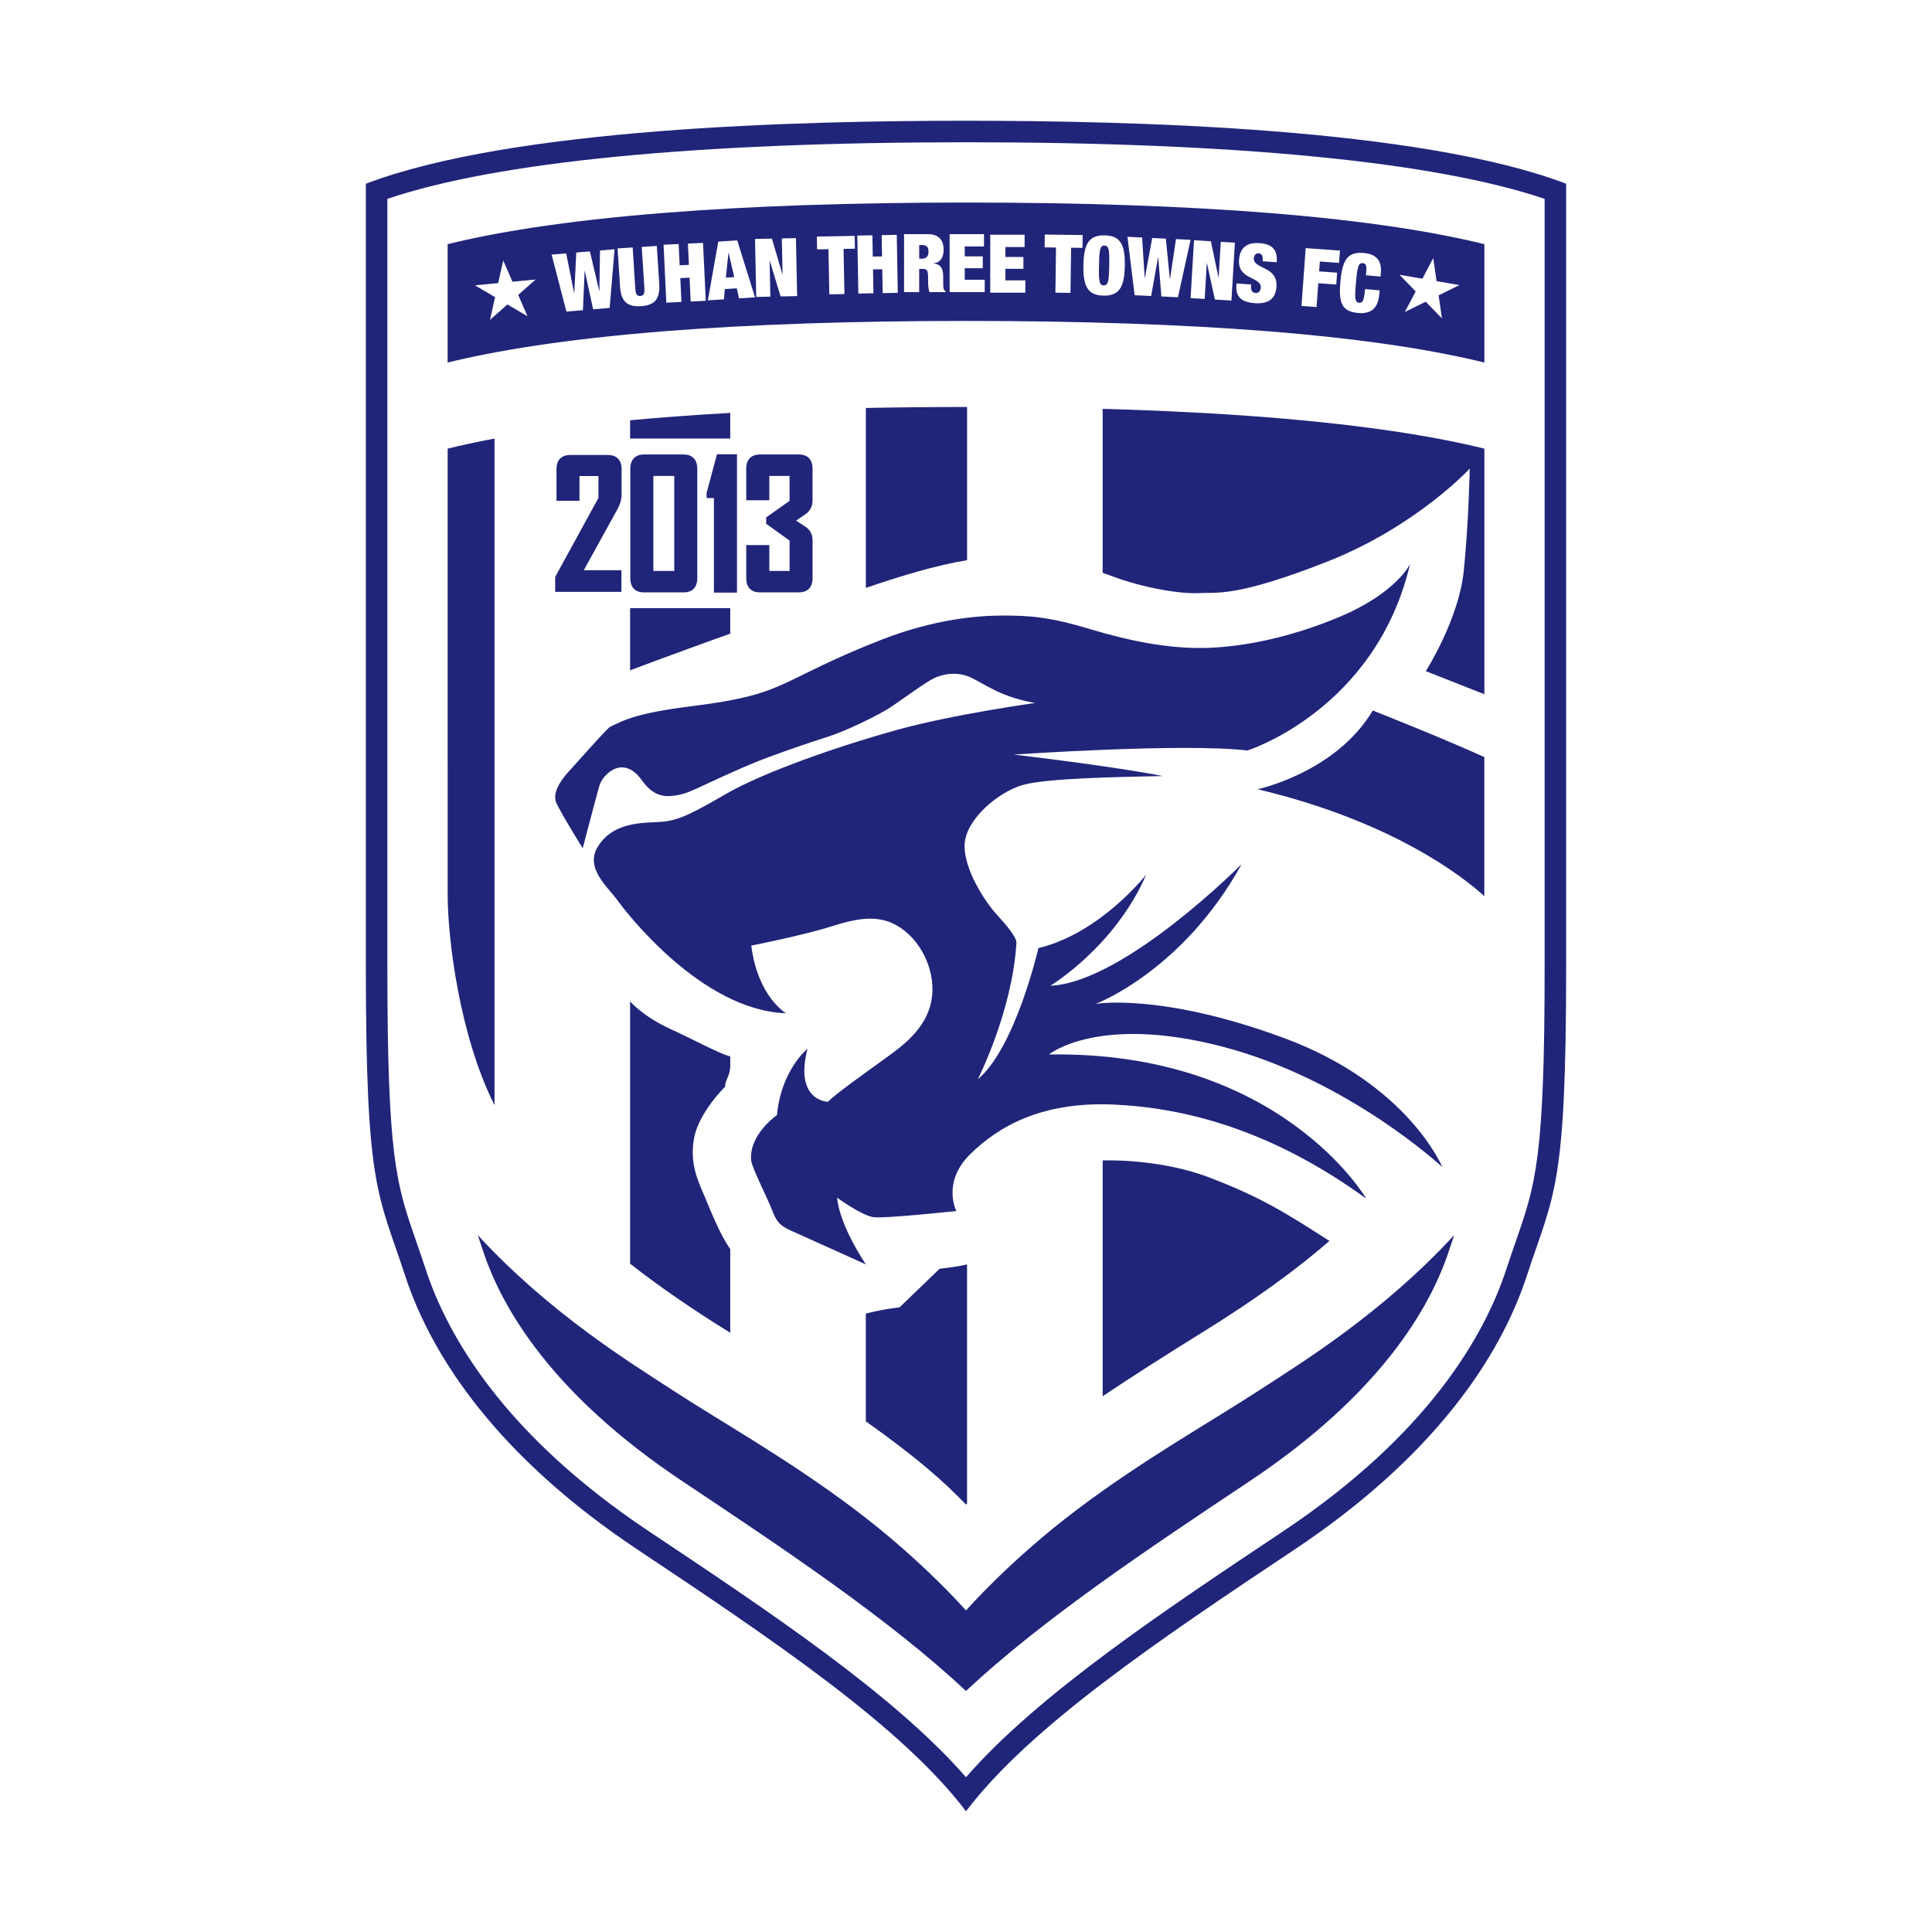
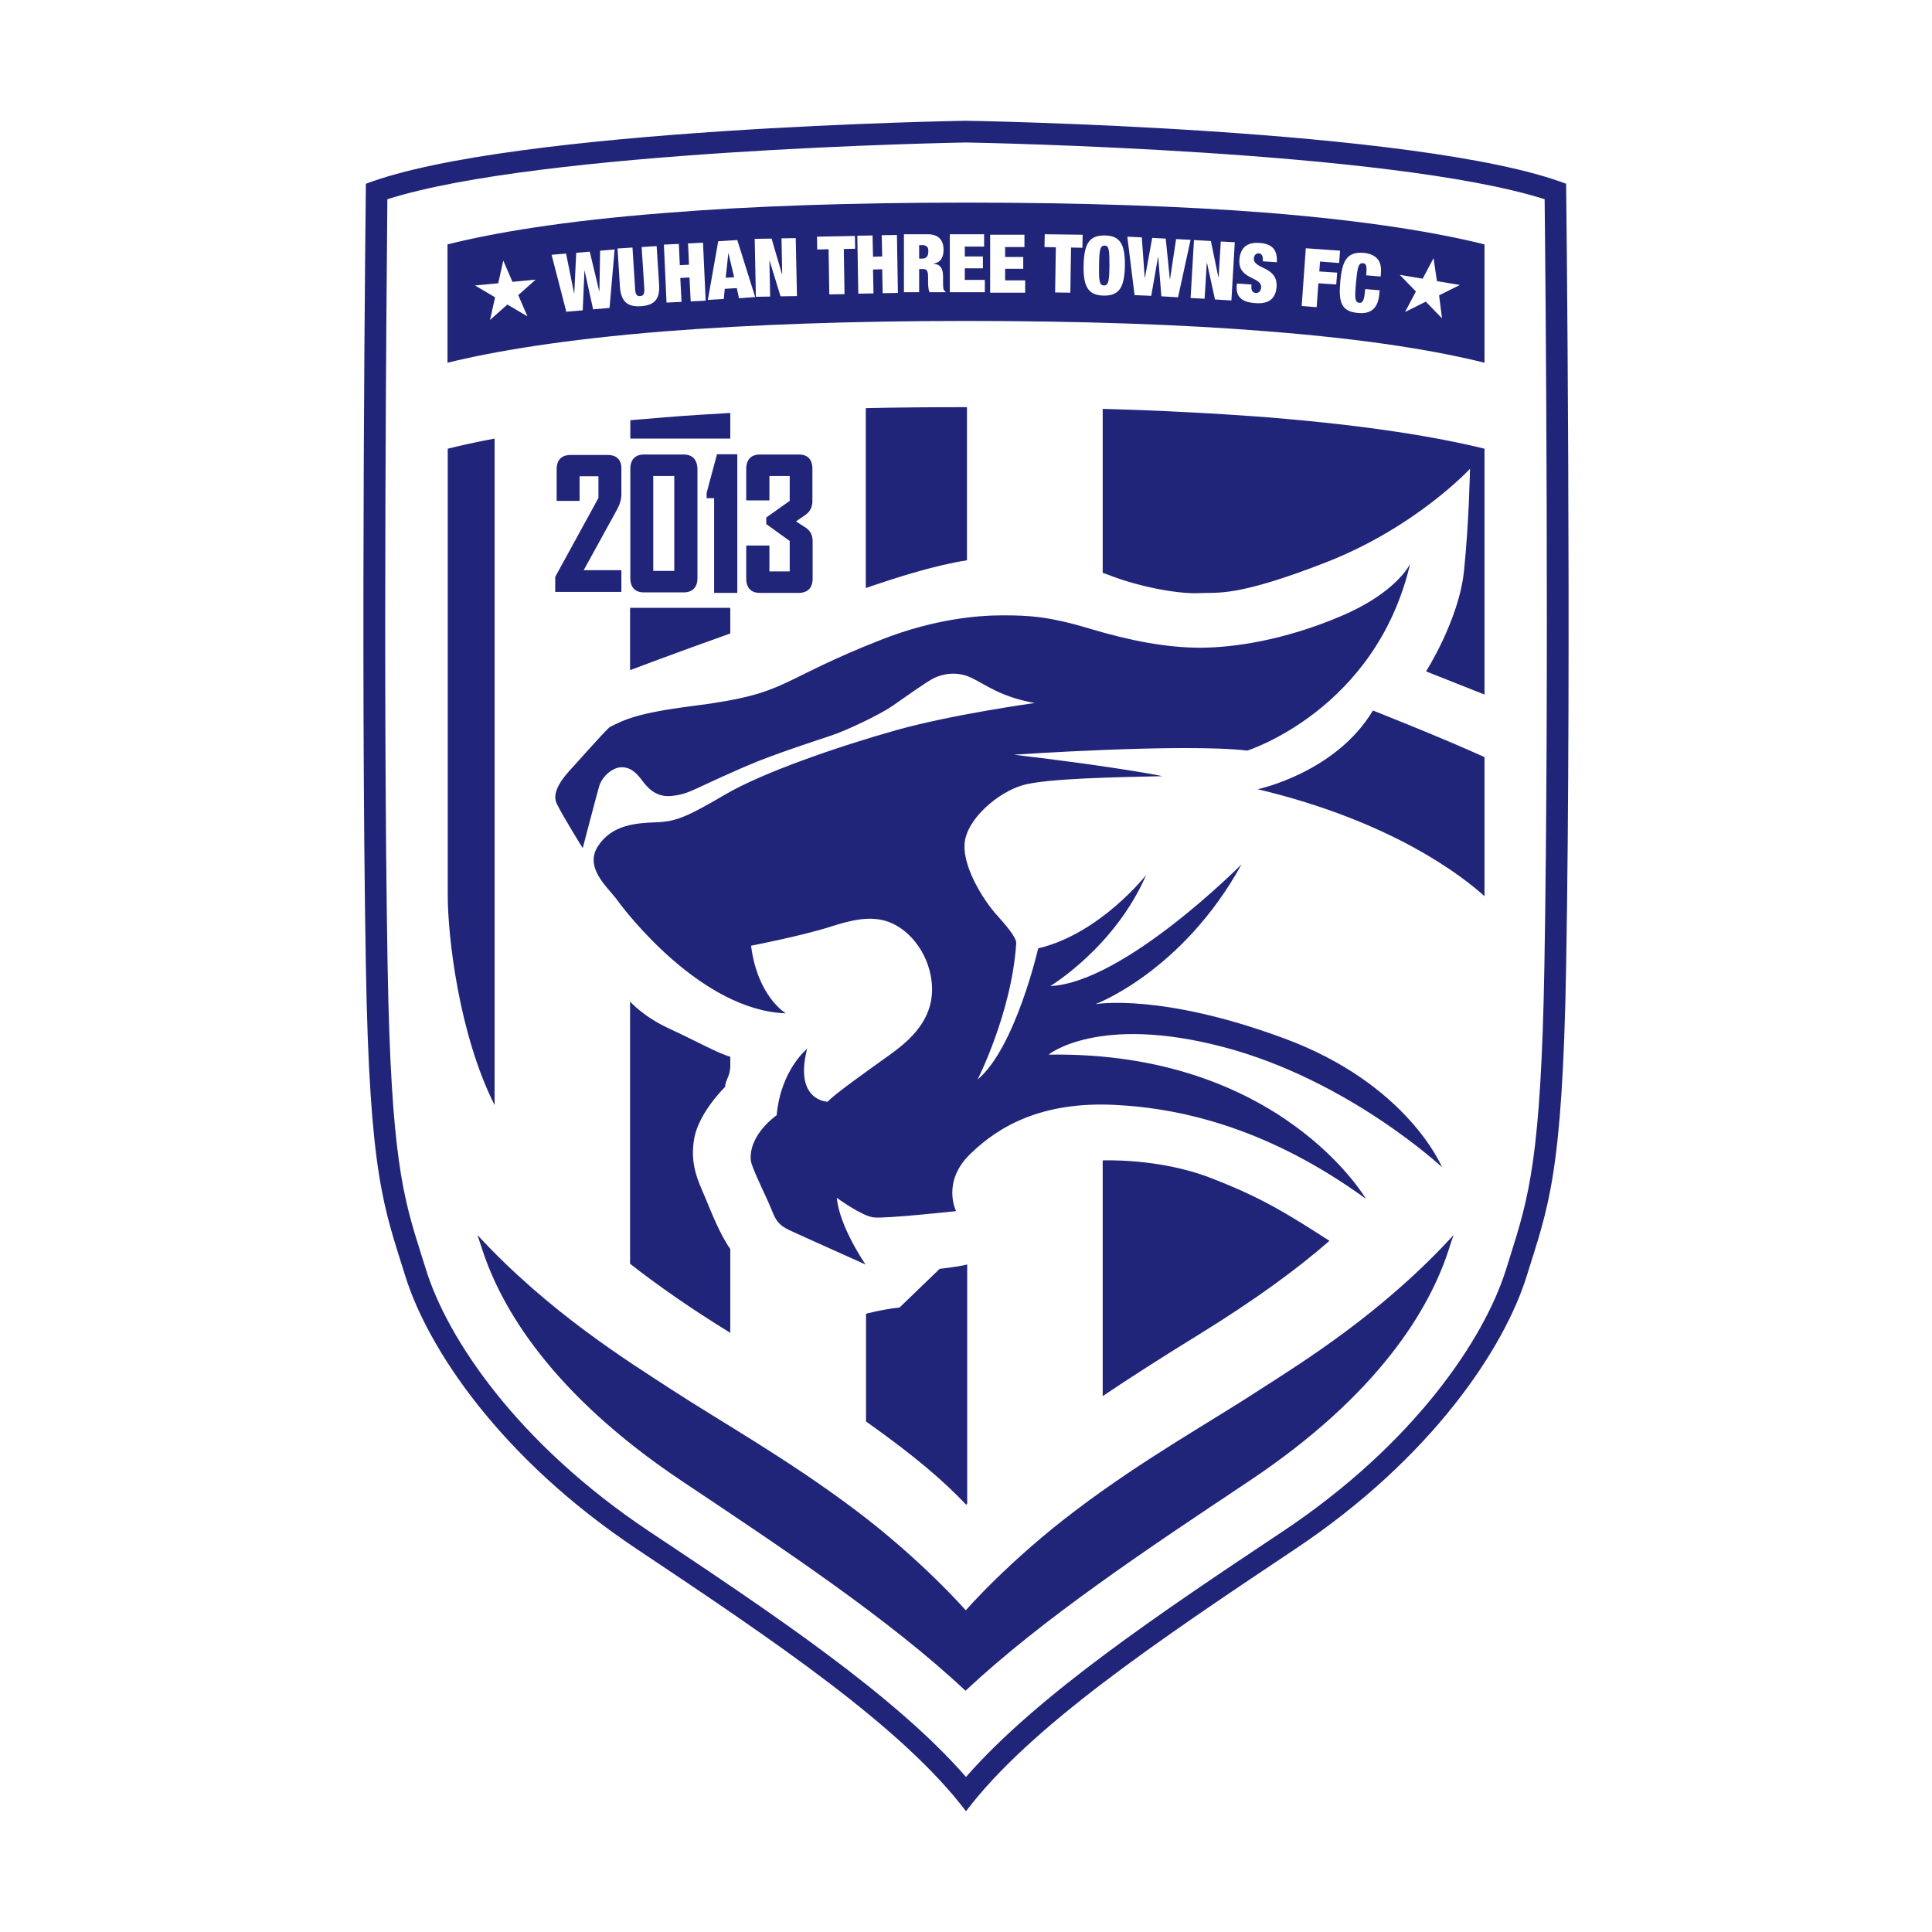
<svg xmlns="http://www.w3.org/2000/svg" version="1.1" id="图层_1" x="0px" y="0px" viewBox="0 0 800 800" style="enable-background:new 0 0 800 800;" xml:space="preserve">
  <style type="text/css">
	.st0{fill:#212579;}
</style>
-   <path class="st0" d="M400,58.91c111.77,0,194.32,8.09,239.6,23.44v317.81c0,79.44-3.71,90.14-11.85,113.59  c-1.2,3.47-2.57,7.4-4.01,11.8c-8.97,27.38-32.3,68.44-92.49,108.57c-49.99,33.33-101.55,67.7-131.25,101.79  c-29.69-34.09-81.26-68.46-131.25-101.79c-60.2-40.13-83.53-81.19-92.49-108.57c-1.44-4.4-2.81-8.33-4.01-11.8  c-8.14-23.45-11.85-34.15-11.85-113.59V82.35C205.68,67,288.23,58.91,400,58.91 M400,50c-69.21,0-187.76,2.96-248.51,26.08  c0,0,0,193.55,0,324.08c0,92.6,5.04,93.78,16.3,128.16c11.26,34.38,39.12,75.28,96.02,113.21C320.71,679.47,373.49,715.03,400,750  c26.51-34.97,79.29-70.53,136.19-108.47c56.9-37.93,84.76-78.83,96.02-113.21c11.26-34.38,16.3-35.56,16.3-128.16  c0-130.53,0-324.08,0-324.08C587.76,52.96,469.21,50,400,50L400,50z M522.25,575.15c-21.34,13.93-48.6,29.04-76.46,50.08  C417.93,646.27,400,666.87,400,666.87s-17.93-20.6-45.79-41.64c-27.86-21.04-55.12-36.16-76.46-50.08  c-16.63-10.86-50-31.25-79.91-63.71c0.68,1.99,1.39,4.1,2.12,6.35c7.74,23.63,28.36,59.4,82.62,95.57  c42.24,28.16,85.56,57.05,117.41,86.83c31.84-29.78,75.16-58.67,117.41-86.83c54.26-36.17,74.88-71.94,82.62-95.57  c0.73-2.25,1.45-4.36,2.12-6.35C572.25,543.89,538.88,564.29,522.25,575.15z M520.75,326.8c56.3,13.4,85.33,36.49,93.87,44.27  c0-0.13,0-0.28,0-0.41c0-17.19,0-55.72,0-55.72l0.01,0.2v-1.66c-17.82-8.08-46.18-19.28-46.18-19.28  C553.06,319.98,520.75,326.8,520.75,326.8z M400.45,231.96v-63.43c-0.15,0-0.3,0-0.45,0c-14.3,0-28.13,0.13-41.47,0.4v74.52  C372.35,238.7,387.59,234.05,400.45,231.96z M460.2,238.48c13.04,4.94,28.45,7.51,36.16,7.11c7.71-0.4,15.41,1.78,52.75-12.84  c37.34-14.62,59.47-38.72,59.47-38.72s-0.4,22.23-2.47,42.38S590.4,277.9,590.4,277.9l24.25,9.57v-101.7  c-19.14-4.73-47.71-9.63-89.89-12.98c-20.71-1.64-43.52-2.8-68.17-3.5v67.9C457.86,237.62,459.06,238.06,460.2,238.48z   M500.9,487.62c-21.14-8.1-44.31-7.11-44.31-7.11v97.64c11.28-7.56,24.68-16.17,40.76-26.12c22.34-13.82,39.56-26.37,53.14-38.18  C532.32,502.14,522.04,495.72,500.9,487.62z M389.07,525.36l-16.6,16c-7.31,0.79-13.95,2.57-13.95,2.57v44.62  c20.87,14.78,32.58,25.12,41.47,34.46c0.15-0.15,0.3-0.31,0.45-0.47v-98.98C396.47,524.57,389.07,525.36,389.07,525.36z   M185.36,315.14l0.01-0.2c0,0,0,38.53,0,55.72c0,17.16,4.64,57.64,19.4,86.96V181.6c-7.35,1.37-13.79,2.78-19.41,4.17V315.14z   M291.86,495.63c-2.77-6.52-6.42-13.73-4.45-24.4c1.98-10.67,12.84-21.24,12.84-21.24s-0.3-0.79,1.19-4.15  c0.54-1.23,0.81-2.67,0.94-4.02v-4.33c-5.44-1.63-14.12-6.52-25.09-11.56c-10.97-5.04-16.38-11.26-16.38-11.26v108.59  c11.45,8.99,25.08,18.46,41.47,28.61V517.2C298.1,511.25,294.18,501.09,291.86,495.63z M583.88,233.55c0,0-5.53,11.85-28.85,21.73  c-23.31,9.88-44.26,13.04-58.09,13.04c-13.83,0-28.85-2.77-45.84-7.9c-16.99-5.14-25.29-5.53-35.96-5.53s-28.45,1.58-49.79,9.88  c-21.34,8.3-31.61,14.23-40.3,18.18c-8.69,3.95-16.6,6.72-38.72,9.48c-22.13,2.77-27.66,5.53-33.98,8.69  c-3.51,3.31-14.18,15.46-16.1,17.53c-1.93,2.07-8.3,8.89-5.78,14.08c2.52,5.19,10.82,18.52,10.82,18.52s5.63-21.49,6.82-25.64  c1.19-4.15,5.63-8,9.48-7.85c3.85,0.15,6.22,2.67,8.3,5.48c2.07,2.82,5.63,6.96,12,6.37c6.37-0.59,8.15-2.07,21.19-8  c13.04-5.93,17.19-7.41,25.04-10.22s12.89-4.45,19.71-6.67c6.82-2.22,20.75-8.94,25.64-12.32s14.52-10.35,17.49-11.68  s9.04-3.11,15.41,0c6.37,3.11,12.15,7.85,26.23,10.37c0,0-34.23,4.74-57.64,11.26s-54.83,17.34-70.83,26.67  s-20.45,11.11-28.45,11.41c-8,0.3-18.23,0.89-24.01,9.93c-5.78,9.04,4.15,17.04,7.85,22.23c3.7,5.19,34.97,45.79,69.94,46.97  c0,0-11.71-6.82-14.37-28.01c0,0,21.19-4.15,33.34-8c12.15-3.85,21.34-5.19,30.23,1.93c8.89,7.11,13.63,20.35,10.47,31.22  c-3.16,10.87-12.84,17.39-19.36,22.13c-6.52,4.74-19.95,14.23-22.92,17.39c0,0-14.03-0.2-8.5-21.93c0,0-10.87,8.69-12.64,27.46  c0,0-11.66,8.02-10.67,18.73c0.2,2.8,6.72,15.65,8.5,20.19c1.78,4.54,2.77,6.52,7.51,8.69c4.74,2.17,31.5,14.2,31.5,14.2  s-10.75-15.59-11.94-27.64c0,0,10.27,7.51,15.21,8.1c4.94,0.59,34.18-2.57,34.18-2.57s-6.12-11.85,5.73-23.51  c11.85-11.66,29.83-21.93,59.67-20.55c29.83,1.38,65.4,10.67,104.32,38.92c0,0-35.56-61.25-131.39-59.67c0,0,20.35-16.79,72.21-3.16  c51.86,13.63,90.69,49.78,90.69,49.78s-14.13-34.37-65.3-53.34c-51.17-18.97-78.24-14.23-78.24-14.23s35.96-13.43,60.46-57.89  c0,0-48.6,49-79.23,50.38c0,0,26.67-16,39.71-46.03c0,0-18.97,24.3-44.65,30.43c0,0-9.48,41.29-25.09,54.33  c0,0,14.23-27.86,16-56.51c0-2.37-3.95-7.13-8.3-11.87c-4.35-4.73-13.7-18.56-13.14-29.03c0.56-10.47,14.23-21.73,24.2-24.5  s38.92-3.26,57.79-3.66c0,0-16.89-3.56-61.64-8.89c0,0,70.24-4.84,96.71-1.68C516.5,310.8,569.65,294,583.88,233.55z M260.91,251.82  v25.75c14.17-5.36,37.22-13.72,41.47-15.18v-10.57H260.91z M302.38,181.6v-10.62c-9.4,0.52-18.46,1.12-27.14,1.81  c-4.97,0.39-9.73,0.81-14.33,1.24v7.56H302.38z M251.66,188.4h-15.51c-3.69,0-5.72,2.08-5.72,5.86v12.21v0.88h0.89h7.74h0.89v-0.88  v-9.34h7.85v9.04l-17.8,32.52l-0.11,0.2v0.22v5.09v0.88h0.89h25.65h0.89v-0.88v-7.2v-0.88h-0.89h-14.69l13.82-25.06  c1.22-2.23,1.83-4.31,1.83-6.18v-10.63C257.39,190.48,255.35,188.4,251.66,188.4L251.66,188.4z M283.07,188.19h-16.39  c-3.67,0-5.69,2.12-5.69,5.98v45.18c0,3.83,1.98,5.94,5.59,5.94h16.49c3.65,0,5.66-2.11,5.66-5.94v-45.18  C288.72,190.32,286.71,188.19,283.07,188.19z M279.2,236.42h-8.66v-39.35h8.66V236.42z M305.17,188.09h-0.89h-6.72h-0.68l-0.18,0.66  l-4.09,15.26l-0.03,0.11v0.12v1.1v0.89h0.89h2.15v38.28v0.89h0.89h7.77h0.89v-0.89v-55.53V188.09L305.17,188.09z M330.81,188.19  h-16.12c-3.67,0-5.69,2.12-5.69,5.98v12.09v0.88h0.89h7.77h0.89v-0.88v-9.19h8.39v10.33l-9.32,6.59l-0.37,0.26v0.46v1.73v0.45  l0.37,0.26l9.33,6.7v12.56h-8.39v-9.83v-0.88h-0.89h-7.77H309v0.88v12.76c0,3.83,1.98,5.94,5.59,5.94h16.22  c3.65,0,5.66-2.11,5.66-5.94v-15.52c0-2.52-1-4.45-2.97-5.73l-3.86-2.52l3.8-2.58c2.01-1.37,3.02-3.33,3.02-5.82v-13.01  C336.47,190.32,334.46,188.19,330.81,188.19L330.81,188.19z M457.35,101.7c-1.88-0.04-2.15,1.71-2.28,8.19  c-0.13,6.49,0.07,8.24,1.95,8.28c1.88,0.04,2.15-1.71,2.28-8.19C459.43,103.49,459.23,101.74,457.35,101.7z M381.83,101.46h-1.21  v5.65h1.24c1.78,0,2.62-1.14,2.62-2.86C384.48,102.27,383.71,101.46,381.83,101.46z M301.63,104.68l-1.07,10.28l3.49-0.22  l-2.36-10.06L301.63,104.68z M524.76,88.13c-35.77-2.83-77.75-4.26-124.76-4.26s-88.99,1.43-124.76,4.26  c-42.18,3.34-70.74,8.24-89.89,12.98v49.02c19.14-4.73,47.71-9.63,89.89-12.98c35.77-2.83,77.75-4.26,124.76-4.26  s88.99,1.43,124.76,4.26c42.18,3.34,70.74,8.24,89.89,12.98V101.1C595.5,96.37,566.94,91.47,524.76,88.13z M218.42,130.95l-8.3-4.89  l-7.22,6.38l2.09-9.4l-8.3-4.89l9.59-0.92l2.09-9.4l3.84,8.83l9.59-0.92l-7.22,6.38L218.42,130.95z M252.44,127.5l-6.84,0.58  l-3.45-15.91l-0.07,0.01l-0.7,16.26l-6.84,0.58l-6.13-23.58l6.03-0.51l3.29,16.39l0.07-0.01l0.83-16.74l5.63-0.48l3.86,16.34  l0.07-0.01l0.26-16.7l6.03-0.51L252.44,127.5z M265.42,126.78c-5.24,0.34-8.25-1.49-8.68-8.2l-1.01-15.71l6.24-0.4l1.11,17.28  c0.15,2.32,0.89,2.87,2.07,2.8c1.17-0.08,1.84-0.72,1.69-3.04l-1.11-17.28l6.24-0.4l1.01,15.71  C273.41,124.25,270.65,126.44,265.42,126.78z M286,124.85l-0.47-9.88l-3.83,0.18l0.47,9.88l-6.25,0.3l-1.15-23.98l6.25-0.3l0.42,8.8  l3.83-0.18l-0.42-8.8l6.25-0.3l1.15,23.98L286,124.85z M306,123.54l-0.9-4.15l-4.97,0.32l-0.37,4.24l-6.65,0.42l4.32-24.33l7.85-0.5  l7.36,23.59L306,123.54z M323.23,122.74L318.75,108l-0.07,0l0.31,14.83l-5.85,0.12l-0.5-24.01l6.99-0.14l4.34,14.71l0.07,0  l-0.31-14.79l5.85-0.12l0.5,24.01L323.23,122.74z M349.65,121.76l-6.25,0.12l-0.35-18.7l-4.71,0.09l-0.1-5.31l15.67-0.29l0.1,5.31  l-4.71,0.09L349.65,121.76z M365.5,121.37l-0.17-9.89l-3.83,0.07l0.17,9.89l-6.25,0.11l-0.42-24.01l6.25-0.11l0.15,8.81l3.83-0.07  l-0.15-8.81l6.25-0.11l0.42,24.01L365.5,121.37z M391.58,120.96h-6.66c-0.61-1.24-0.61-3.6-0.61-4.57v-1.61  c0-2.72-0.54-3.43-2.05-3.43h-1.65v9.62h-6.26V96.95h9.79c4.78,0,6.59,2.69,6.59,6.39c0,3.23-1.24,5.28-4.1,5.72v0.07  c2.99,0.27,3.93,2.19,3.93,5.38v2.05c0,1.24,0,2.82,0.3,3.33c0.17,0.27,0.3,0.5,0.71,0.74V120.96z M407.75,120.96h-14.53V96.95  h14.23v5.11h-7.97v4.1h7.47v4.91h-7.47v4.78h8.27V120.96z M424.57,121.2h-14.53V97.19h14.23v5.11h-7.97v4.1h7.47v4.91h-7.47v4.78  h8.27V121.2z M448.23,102.64l-4.71-0.06l-0.25,18.7l-6.25-0.09l0.25-18.7l-4.71-0.06l0.07-5.31l15.67,0.21L448.23,102.64z   M465.76,110.11c-0.18,8.98-2.44,12.43-8.83,12.3c-6.39-0.13-8.5-3.67-8.32-12.65c0.18-8.98,2.44-12.43,8.83-12.3  C463.83,97.59,465.94,101.13,465.76,110.11z M480.91,122.75l-1.32-16.22l-0.07,0l-2.85,16.03l-6.85-0.32l-2.96-24.18l6.05,0.29  l1.09,16.68l0.07,0l3.04-16.49l5.64,0.27l1.66,16.71l0.07,0l2.47-16.51l6.05,0.29l-5.24,23.79L480.91,122.75z M509.91,124.45  l-6.85-0.41l-3.28-15.05l-0.07,0l-0.88,14.8l-5.84-0.35l1.43-23.97l6.98,0.42l3.15,15.01l0.07,0l0.88-14.77l5.84,0.35L509.91,124.45  z M528.66,108.6l-5.84-0.43l0.04-0.57c0.11-1.44-0.38-2.62-1.58-2.71c-1.34-0.1-2.02,0.9-2.1,1.97c-0.35,4.73,10.02,3.17,9.37,11.93  c-0.38,5.1-3.53,7.16-9.03,6.75c-5.16-0.38-7.92-2.38-7.55-7.34l0.06-0.84l6.04,0.45l-0.04,0.57c-0.15,2.05,0.63,2.85,1.84,2.94  c1.31,0.1,2.09-0.86,2.18-2.16c0.35-4.73-9.62-3.11-8.99-11.59c0.36-4.86,3.14-7.29,8.41-6.9  C526.93,101.05,529.04,103.47,528.66,108.6z M554.47,108.86l-7.95-0.58l-0.3,4.09l7.45,0.54l-0.35,4.9l-7.45-0.54l-0.71,9.86  l-6.24-0.45l1.73-23.95l14.19,1.03L554.47,108.86z M571.77,113.02l-0.14,1.51l-6.03-0.55l0.12-1.34c0.25-2.71-0.18-3.56-1.39-3.67  c-1.88-0.17-2.27,1.55-2.85,8.01s-0.51,8.23,1.36,8.4c1.51,0.14,2-1.17,2.41-5.69l6.03,0.55l-0.16,1.78  c-0.61,6.7-4.64,7.95-8.66,7.59c-7-0.63-8.22-4.26-7.41-13.2c0.83-9.14,3.2-12.24,9.67-11.65  C570.35,105.26,572.19,108.4,571.77,113.02z M597.08,131.83l-6.72-6.9l-8.64,4.26l4.49-8.52l-6.72-6.9l9.49,1.63l4.49-8.52  l1.38,9.53l9.49,1.63l-8.64,4.26L597.08,131.83z" />
+   <path class="st0" d="M400,59c5.9,0.1,176.3,3.3,239.6,23.5c0.4,34.4,1.9,201.8-0.1,317.5c-1.4,79.6-6.5,95.7-14.1,120  c-0.6,1.8-1.2,3.7-1.8,5.7c-8.9,28.5-37.8,72-92.4,108.4c-50,33.3-101.5,67.7-131.2,101.7c-29.7-34.1-81.2-68.4-131.2-101.7  c-54.6-36.4-83.6-79.9-92.4-108.4c-0.6-1.9-1.2-3.8-1.8-5.7c-7.7-24.3-12.7-40.4-14.1-120c-2-115.7-0.4-283.1-0.1-317.5  C223.7,62.3,394.1,59.1,400,59 M400,50c0,0-187.8,3-248.5,26.1c0,0-2.3,193.6,0,324.1C153,487,159,500,167.8,528.3  c9.2,29.7,39.1,75.3,96,113.2C320.7,679.5,373.5,715,400,750c26.5-35,79.3-70.5,136.2-108.5c56.9-37.9,86.8-83.5,96-113.2  C641,500,647,487,648.5,400.2c2.3-130.5,0-324.1,0-324.1C587.8,53,400,50,400,50L400,50z M522.2,575.1c-21.3,13.9-48.6,29-76.5,50.1  c-27.9,21-45.8,41.6-45.8,41.6s-17.9-20.6-45.8-41.6c-27.9-21-55.1-36.2-76.5-50.1c-16.6-10.9-50-31.3-79.9-63.7  c0.7,2,1.4,4.1,2.1,6.3c7.7,23.6,28.4,59.4,82.6,95.6c42.2,28.2,85.6,57,117.4,86.8c31.8-29.8,75.2-58.7,117.4-86.8  c54.3-36.2,74.9-71.9,82.6-95.6c0.7-2.2,1.4-4.4,2.1-6.3C572.2,543.9,538.9,564.3,522.2,575.1z M520.8,326.8  c56.3,13.4,85.3,36.5,93.9,44.3c0-0.1,0-0.3,0-0.4c0-17.2,0-55.7,0-55.7l0,0.2v-1.7c-17.8-8.1-46.2-19.3-46.2-19.3  C553.1,320,520.8,326.8,520.8,326.8z M400.4,232v-63.4c-0.1,0-0.3,0-0.4,0c-14.3,0-28.1,0.1-41.5,0.4v74.5  C372.4,238.7,387.6,234,400.4,232z M460.2,238.5c13,4.9,28.5,7.5,36.2,7.1c7.7-0.4,15.4,1.8,52.8-12.8  c37.3-14.6,59.5-38.7,59.5-38.7s-0.4,22.2-2.5,42.4s-15.7,41.5-15.7,41.5l24.2,9.6V185.8c-19.1-4.7-47.7-9.6-89.9-13  c-20.7-1.6-43.5-2.8-68.2-3.5v67.9C457.9,237.6,459.1,238.1,460.2,238.5z M500.9,487.6c-21.1-8.1-44.3-7.1-44.3-7.1v97.6  c11.3-7.6,24.7-16.2,40.8-26.1c22.3-13.8,39.6-26.4,53.1-38.2C532.3,502.1,522,495.7,500.9,487.6z M389.1,525.4l-16.6,16  c-7.3,0.8-13.9,2.6-13.9,2.6v44.6c20.9,14.8,32.6,25.1,41.5,34.5c0.1-0.2,0.3-0.3,0.4-0.5v-99C396.5,524.6,389.1,525.4,389.1,525.4z   M185.4,315.1l0-0.2c0,0,0,38.5,0,55.7c0,17.2,4.6,57.6,19.4,87v-276c-7.4,1.4-13.8,2.8-19.4,4.2V315.1z M291.9,495.6  c-2.8-6.5-6.4-13.7-4.4-24.4c2-10.7,12.8-21.2,12.8-21.2s-0.3-0.8,1.2-4.1c0.5-1.2,0.8-2.7,0.9-4v-4.3c-5.4-1.6-14.1-6.5-25.1-11.6  c-11-5-16.4-11.3-16.4-11.3v108.6c11.5,9,25.1,18.5,41.5,28.6v-34.7C298.1,511.2,294.2,501.1,291.9,495.6z M583.9,233.5  c0,0-5.5,11.9-28.8,21.7c-23.3,9.9-44.3,13-58.1,13c-13.8,0-28.8-2.8-45.8-7.9c-17-5.1-25.3-5.5-36-5.5s-28.5,1.6-49.8,9.9  c-21.3,8.3-31.6,14.2-40.3,18.2c-8.7,4-16.6,6.7-38.7,9.5c-22.1,2.8-27.7,5.5-34,8.7c-3.5,3.3-14.2,15.5-16.1,17.5  c-1.9,2.1-8.3,8.9-5.8,14.1c2.5,5.2,10.8,18.5,10.8,18.5s5.6-21.5,6.8-25.6c1.2-4.1,5.6-8,9.5-7.9c3.9,0.1,6.2,2.7,8.3,5.5  c2.1,2.8,5.6,7,12,6.4c6.4-0.6,8.1-2.1,21.2-8c13-5.9,17.2-7.4,25-10.2s12.9-4.4,19.7-6.7c6.8-2.2,20.7-8.9,25.6-12.3  s14.5-10.3,17.5-11.7s9-3.1,15.4,0c6.4,3.1,12.2,7.9,26.2,10.4c0,0-34.2,4.7-57.6,11.3s-54.8,17.3-70.8,26.7s-20.4,11.1-28.5,11.4  c-8,0.3-18.2,0.9-24,9.9c-5.8,9,4.1,17,7.9,22.2c3.7,5.2,35,45.8,69.9,47c0,0-11.7-6.8-14.4-28c0,0,21.2-4.1,33.3-8  c12.2-3.9,21.3-5.2,30.2,1.9c8.9,7.1,13.6,20.3,10.5,31.2c-3.2,10.9-12.8,17.4-19.4,22.1c-6.5,4.7-20,14.2-22.9,17.4  c0,0-14-0.2-8.5-21.9c0,0-10.9,8.7-12.6,27.5c0,0-11.7,8-10.7,18.7c0.2,2.8,6.7,15.6,8.5,20.2c1.8,4.5,2.8,6.5,7.5,8.7  c4.7,2.2,31.5,14.2,31.5,14.2s-10.8-15.6-11.9-27.6c0,0,10.3,7.5,15.2,8.1c4.9,0.6,34.2-2.6,34.2-2.6s-6.1-11.9,5.7-23.5  c11.9-11.7,29.8-21.9,59.7-20.5c29.8,1.4,65.4,10.7,104.3,38.9c0,0-35.6-61.2-131.4-59.7c0,0,20.3-16.8,72.2-3.2  c51.9,13.6,90.7,49.8,90.7,49.8s-14.1-34.4-65.3-53.3c-51.2-19-78.2-14.2-78.2-14.2s36-13.4,60.5-57.9c0,0-48.6,49-79.2,50.4  c0,0,26.7-16,39.7-46c0,0-19,24.3-44.7,30.4c0,0-9.5,41.3-25.1,54.3c0,0,14.2-27.9,16-56.5c0-2.4-4-7.1-8.3-11.9  c-4.3-4.7-13.7-18.6-13.1-29c0.6-10.5,14.2-21.7,24.2-24.5s38.9-3.3,57.8-3.7c0,0-16.9-3.6-61.6-8.9c0,0,70.2-4.8,96.7-1.7  C516.5,310.8,569.7,294,583.9,233.5z M260.9,251.8v25.7c14.2-5.4,37.2-13.7,41.5-15.2v-10.6H260.9z M302.4,181.6V171  c-9.4,0.5-18.5,1.1-27.1,1.8c-5,0.4-9.7,0.8-14.3,1.2v7.6H302.4z M251.7,188.4h-15.5c-3.7,0-5.7,2.1-5.7,5.9v12.2v0.9h0.9h7.7h0.9  v-0.9v-9.3h7.8v9L230,238.7l-0.1,0.2v0.2v5.1v0.9h0.9h25.6h0.9v-0.9V237v-0.9h-0.9h-14.7l13.8-25.1c1.2-2.2,1.8-4.3,1.8-6.2v-10.6  C257.4,190.5,255.4,188.4,251.7,188.4L251.7,188.4z M283.1,188.2h-16.4c-3.7,0-5.7,2.1-5.7,6v45.2c0,3.8,2,5.9,5.6,5.9h16.5  c3.6,0,5.7-2.1,5.7-5.9v-45.2C288.7,190.3,286.7,188.2,283.1,188.2z M279.2,236.4h-8.7v-39.3h8.7V236.4z M305.2,188.1h-0.9h-6.7  h-0.7l-0.2,0.7l-4.1,15.3l0,0.1v0.1v1.1v0.9h0.9h2.2v38.3v0.9h0.9h7.8h0.9v-0.9V189V188.1L305.2,188.1z M330.8,188.2h-16.1  c-3.7,0-5.7,2.1-5.7,6v12.1v0.9h0.9h7.8h0.9v-0.9v-9.2h8.4v10.3l-9.3,6.6l-0.4,0.3v0.5v1.7v0.5l0.4,0.3l9.3,6.7v12.6h-8.4v-9.8v-0.9  h-0.9h-7.8H309v0.9v12.8c0,3.8,2,5.9,5.6,5.9h16.2c3.6,0,5.7-2.1,5.7-5.9v-15.5c0-2.5-1-4.4-3-5.7l-3.9-2.5l3.8-2.6  c2-1.4,3-3.3,3-5.8v-13C336.5,190.3,334.5,188.2,330.8,188.2L330.8,188.2z M457.4,101.7c-1.9,0-2.2,1.7-2.3,8.2  c-0.1,6.5,0.1,8.2,2,8.3c1.9,0,2.2-1.7,2.3-8.2C459.4,103.5,459.2,101.7,457.4,101.7z M381.8,101.5h-1.2v5.6h1.2  c1.8,0,2.6-1.1,2.6-2.9C384.5,102.3,383.7,101.5,381.8,101.5z M301.6,104.7l-1.1,10.3l3.5-0.2L301.6,104.7L301.6,104.7z M524.8,88.1  C489,85.3,447,83.9,400,83.9s-89,1.4-124.8,4.3c-42.2,3.3-70.7,8.2-89.9,13v49c19.1-4.7,47.7-9.6,89.9-13  c35.8-2.8,77.7-4.3,124.8-4.3s89,1.4,124.8,4.3c42.2,3.3,70.7,8.2,89.9,13v-49C595.5,96.4,566.9,91.5,524.8,88.1z M218.4,131  l-8.3-4.9l-7.2,6.4l2.1-9.4l-8.3-4.9l9.6-0.9l2.1-9.4l3.8,8.8l9.6-0.9l-7.2,6.4L218.4,131z M252.4,127.5l-6.8,0.6l-3.5-15.9l-0.1,0  l-0.7,16.3l-6.8,0.6l-6.1-23.6l6-0.5l3.3,16.4l0.1,0l0.8-16.7l5.6-0.5l3.9,16.3l0.1,0l0.3-16.7l6-0.5L252.4,127.5z M265.4,126.8  c-5.2,0.3-8.3-1.5-8.7-8.2l-1-15.7l6.2-0.4l1.1,17.3c0.1,2.3,0.9,2.9,2.1,2.8c1.2-0.1,1.8-0.7,1.7-3l-1.1-17.3l6.2-0.4l1,15.7  C273.4,124.2,270.7,126.4,265.4,126.8z M286,124.8l-0.5-9.9l-3.8,0.2l0.5,9.9l-6.2,0.3l-1.1-24l6.2-0.3l0.4,8.8l3.8-0.2l-0.4-8.8  l6.2-0.3l1.1,24L286,124.8z M306,123.5l-0.9-4.2l-5,0.3l-0.4,4.2l-6.6,0.4l4.3-24.3l7.9-0.5l7.4,23.6L306,123.5z M323.2,122.7  l-4.5-14.7l-0.1,0l0.3,14.8l-5.9,0.1l-0.5-24l7-0.1l4.3,14.7l0.1,0l-0.3-14.8l5.9-0.1l0.5,24L323.2,122.7z M349.7,121.8l-6.3,0.1  l-0.3-18.7l-4.7,0.1l-0.1-5.3l15.7-0.3l0.1,5.3l-4.7,0.1L349.7,121.8z M365.5,121.4l-0.2-9.9l-3.8,0.1l0.2,9.9l-6.3,0.1l-0.4-24  l6.3-0.1l0.2,8.8l3.8-0.1l-0.2-8.8l6.3-0.1l0.4,24L365.5,121.4z M391.6,121h-6.7c-0.6-1.2-0.6-3.6-0.6-4.6v-1.6  c0-2.7-0.5-3.4-2.1-3.4h-1.6v9.6h-6.3V97h9.8c4.8,0,6.6,2.7,6.6,6.4c0,3.2-1.2,5.3-4.1,5.7v0.1c3,0.3,3.9,2.2,3.9,5.4v2.1  c0,1.2,0,2.8,0.3,3.3c0.2,0.3,0.3,0.5,0.7,0.7V121z M407.8,121h-14.5V97h14.2v5.1h-8v4.1h7.5v4.9h-7.5v4.8h8.3V121z M424.6,121.2  H410v-24h14.2v5.1h-8v4.1h7.5v4.9h-7.5v4.8h8.3V121.2z M448.2,102.6l-4.7-0.1l-0.3,18.7l-6.3-0.1l0.3-18.7l-4.7-0.1l0.1-5.3  l15.7,0.2L448.2,102.6z M465.8,110.1c-0.2,9-2.4,12.4-8.8,12.3c-6.4-0.1-8.5-3.7-8.3-12.6c0.2-9,2.4-12.4,8.8-12.3  C463.8,97.6,465.9,101.1,465.8,110.1z M480.9,122.7l-1.3-16.2l-0.1,0l-2.8,16l-6.9-0.3l-3-24.2l6,0.3L474,115l0.1,0l3-16.5l5.6,0.3  l1.7,16.7l0.1,0L487,99l6,0.3l-5.2,23.8L480.9,122.7z M509.9,124.4l-6.8-0.4l-3.3-15.1l-0.1,0l-0.9,14.8l-5.8-0.3l1.4-24l7,0.4  l3.1,15l0.1,0l0.9-14.8l5.8,0.3L509.9,124.4z M528.7,108.6l-5.8-0.4l0-0.6c0.1-1.4-0.4-2.6-1.6-2.7c-1.3-0.1-2,0.9-2.1,2  c-0.4,4.7,10,3.2,9.4,11.9c-0.4,5.1-3.5,7.2-9,6.7c-5.2-0.4-7.9-2.4-7.5-7.3l0.1-0.8l6,0.4l0,0.6c-0.2,2,0.6,2.8,1.8,2.9  c1.3,0.1,2.1-0.9,2.2-2.2c0.4-4.7-9.6-3.1-9-11.6c0.4-4.9,3.1-7.3,8.4-6.9C526.9,101,529,103.5,528.7,108.6z M554.5,108.9l-7.9-0.6  l-0.3,4.1l7.4,0.5l-0.4,4.9l-7.4-0.5l-0.7,9.9l-6.2-0.5l1.7-23.9l14.2,1L554.5,108.9z M571.8,113l-0.1,1.5l-6-0.5l0.1-1.3  c0.2-2.7-0.2-3.6-1.4-3.7c-1.9-0.2-2.3,1.6-2.9,8s-0.5,8.2,1.4,8.4c1.5,0.1,2-1.2,2.4-5.7l6,0.5l-0.2,1.8c-0.6,6.7-4.6,8-8.7,7.6  c-7-0.6-8.2-4.3-7.4-13.2c0.8-9.1,3.2-12.2,9.7-11.7C570.3,105.3,572.2,108.4,571.8,113z M597.1,131.8l-6.7-6.9l-8.6,4.3l4.5-8.5  l-6.7-6.9l9.5,1.6l4.5-8.5l1.4,9.5l9.5,1.6l-8.6,4.3L597.1,131.8z" />
</svg>
